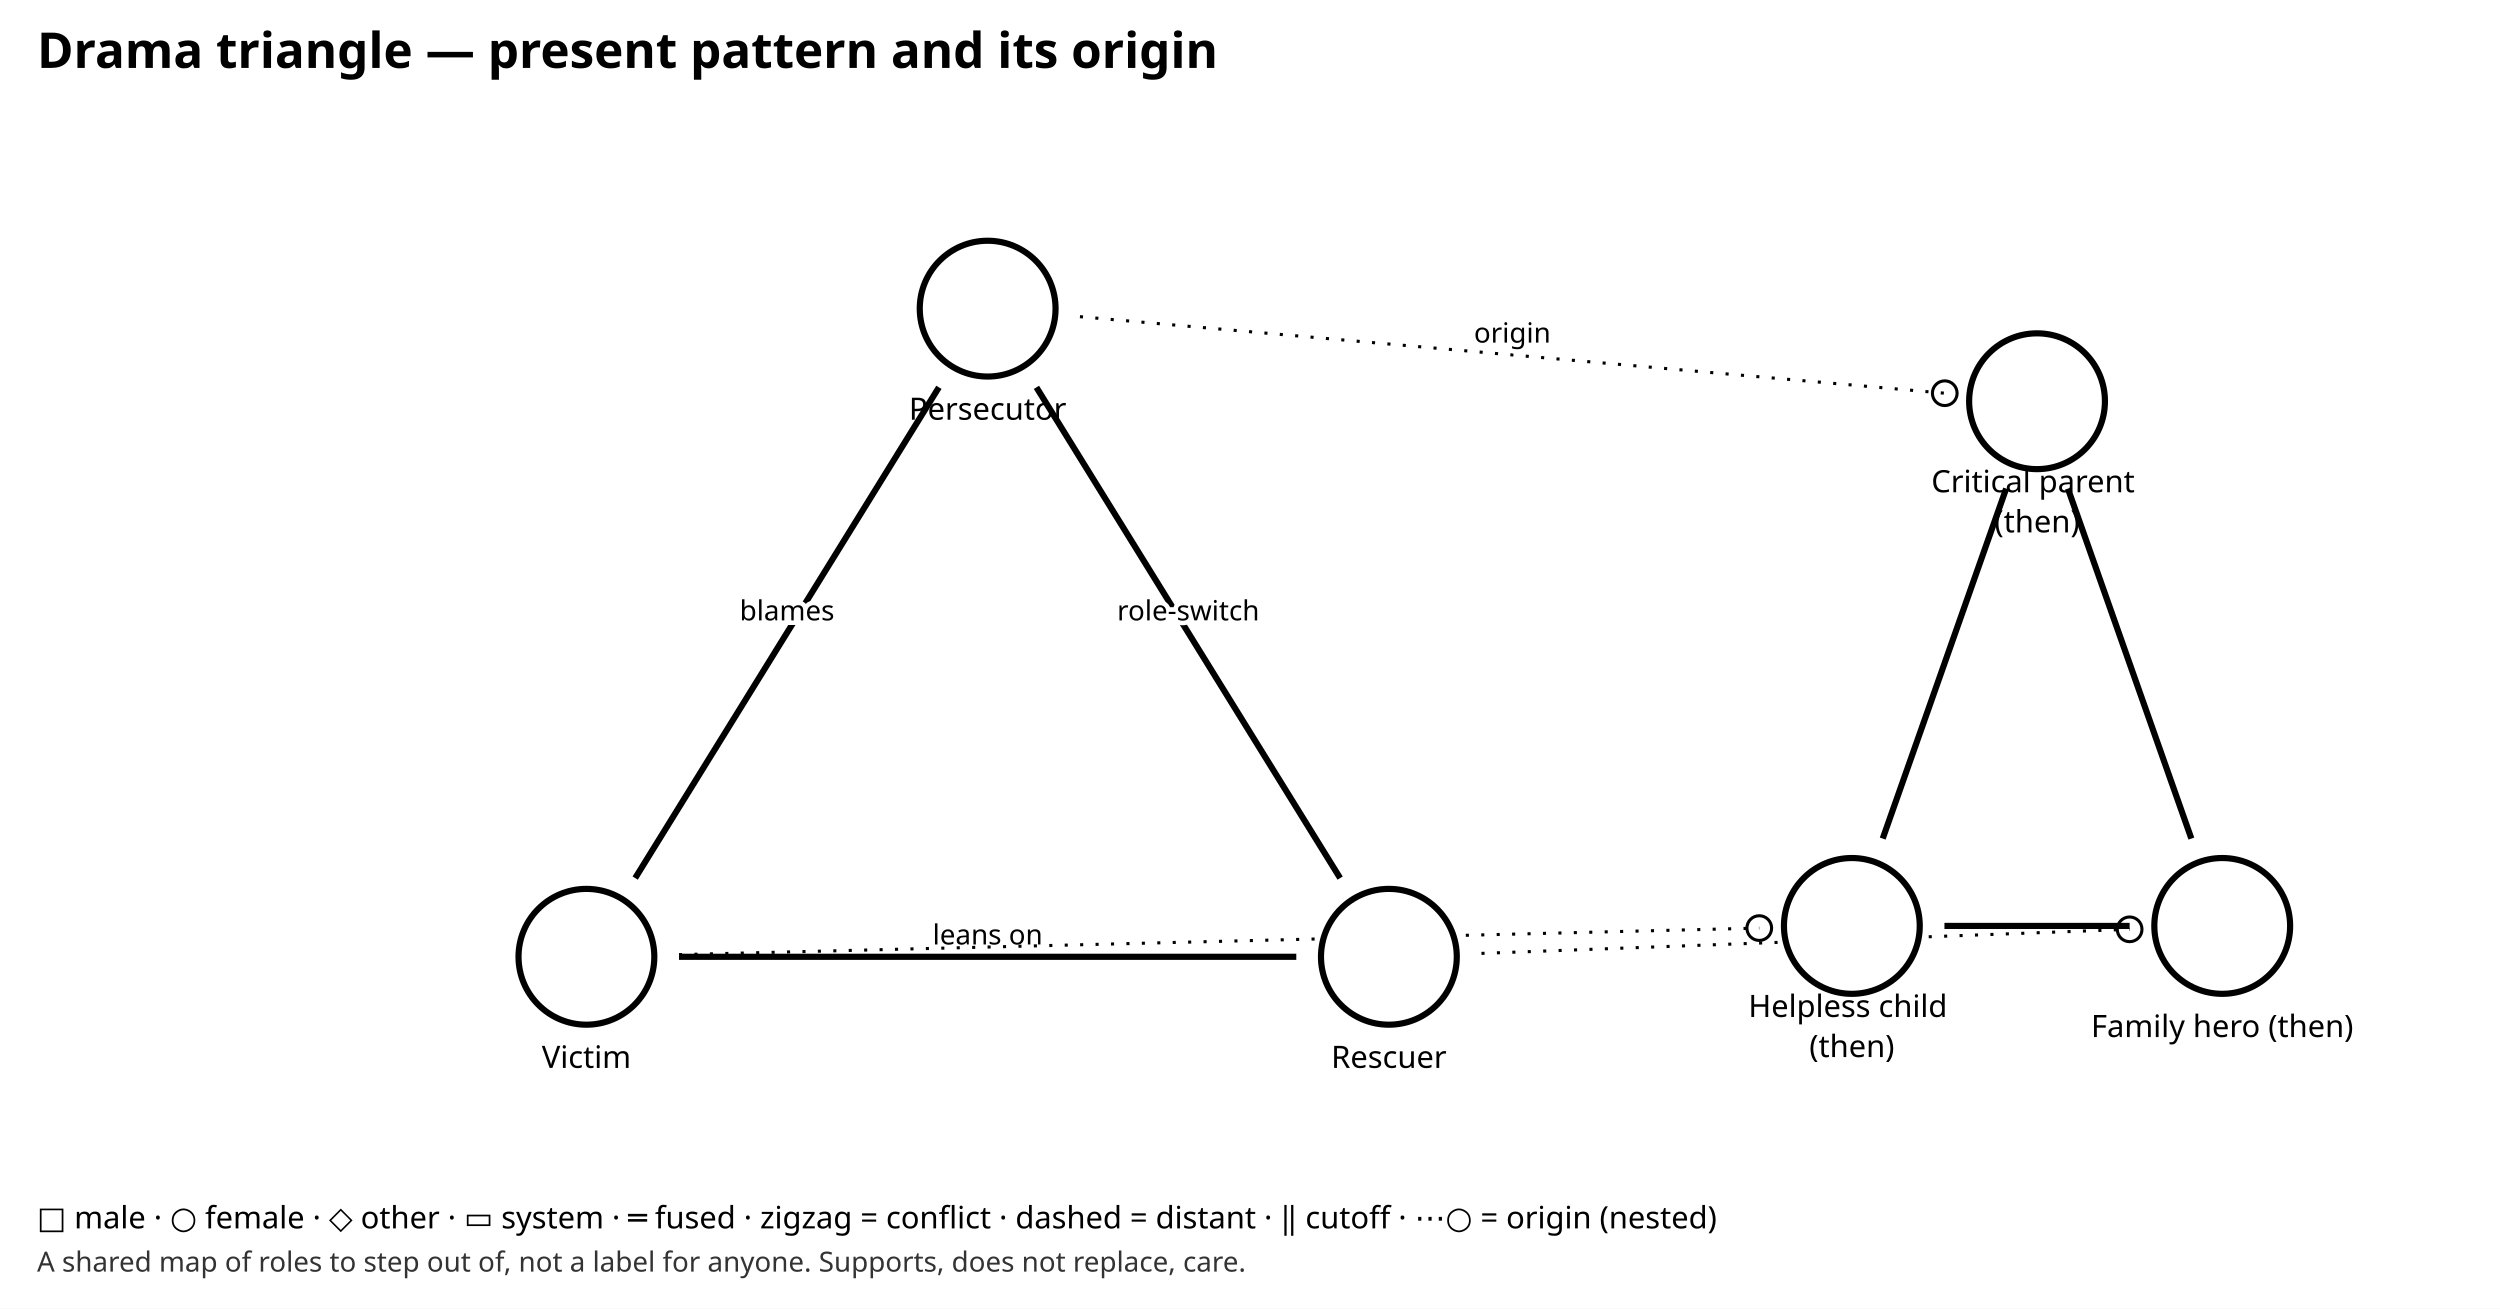
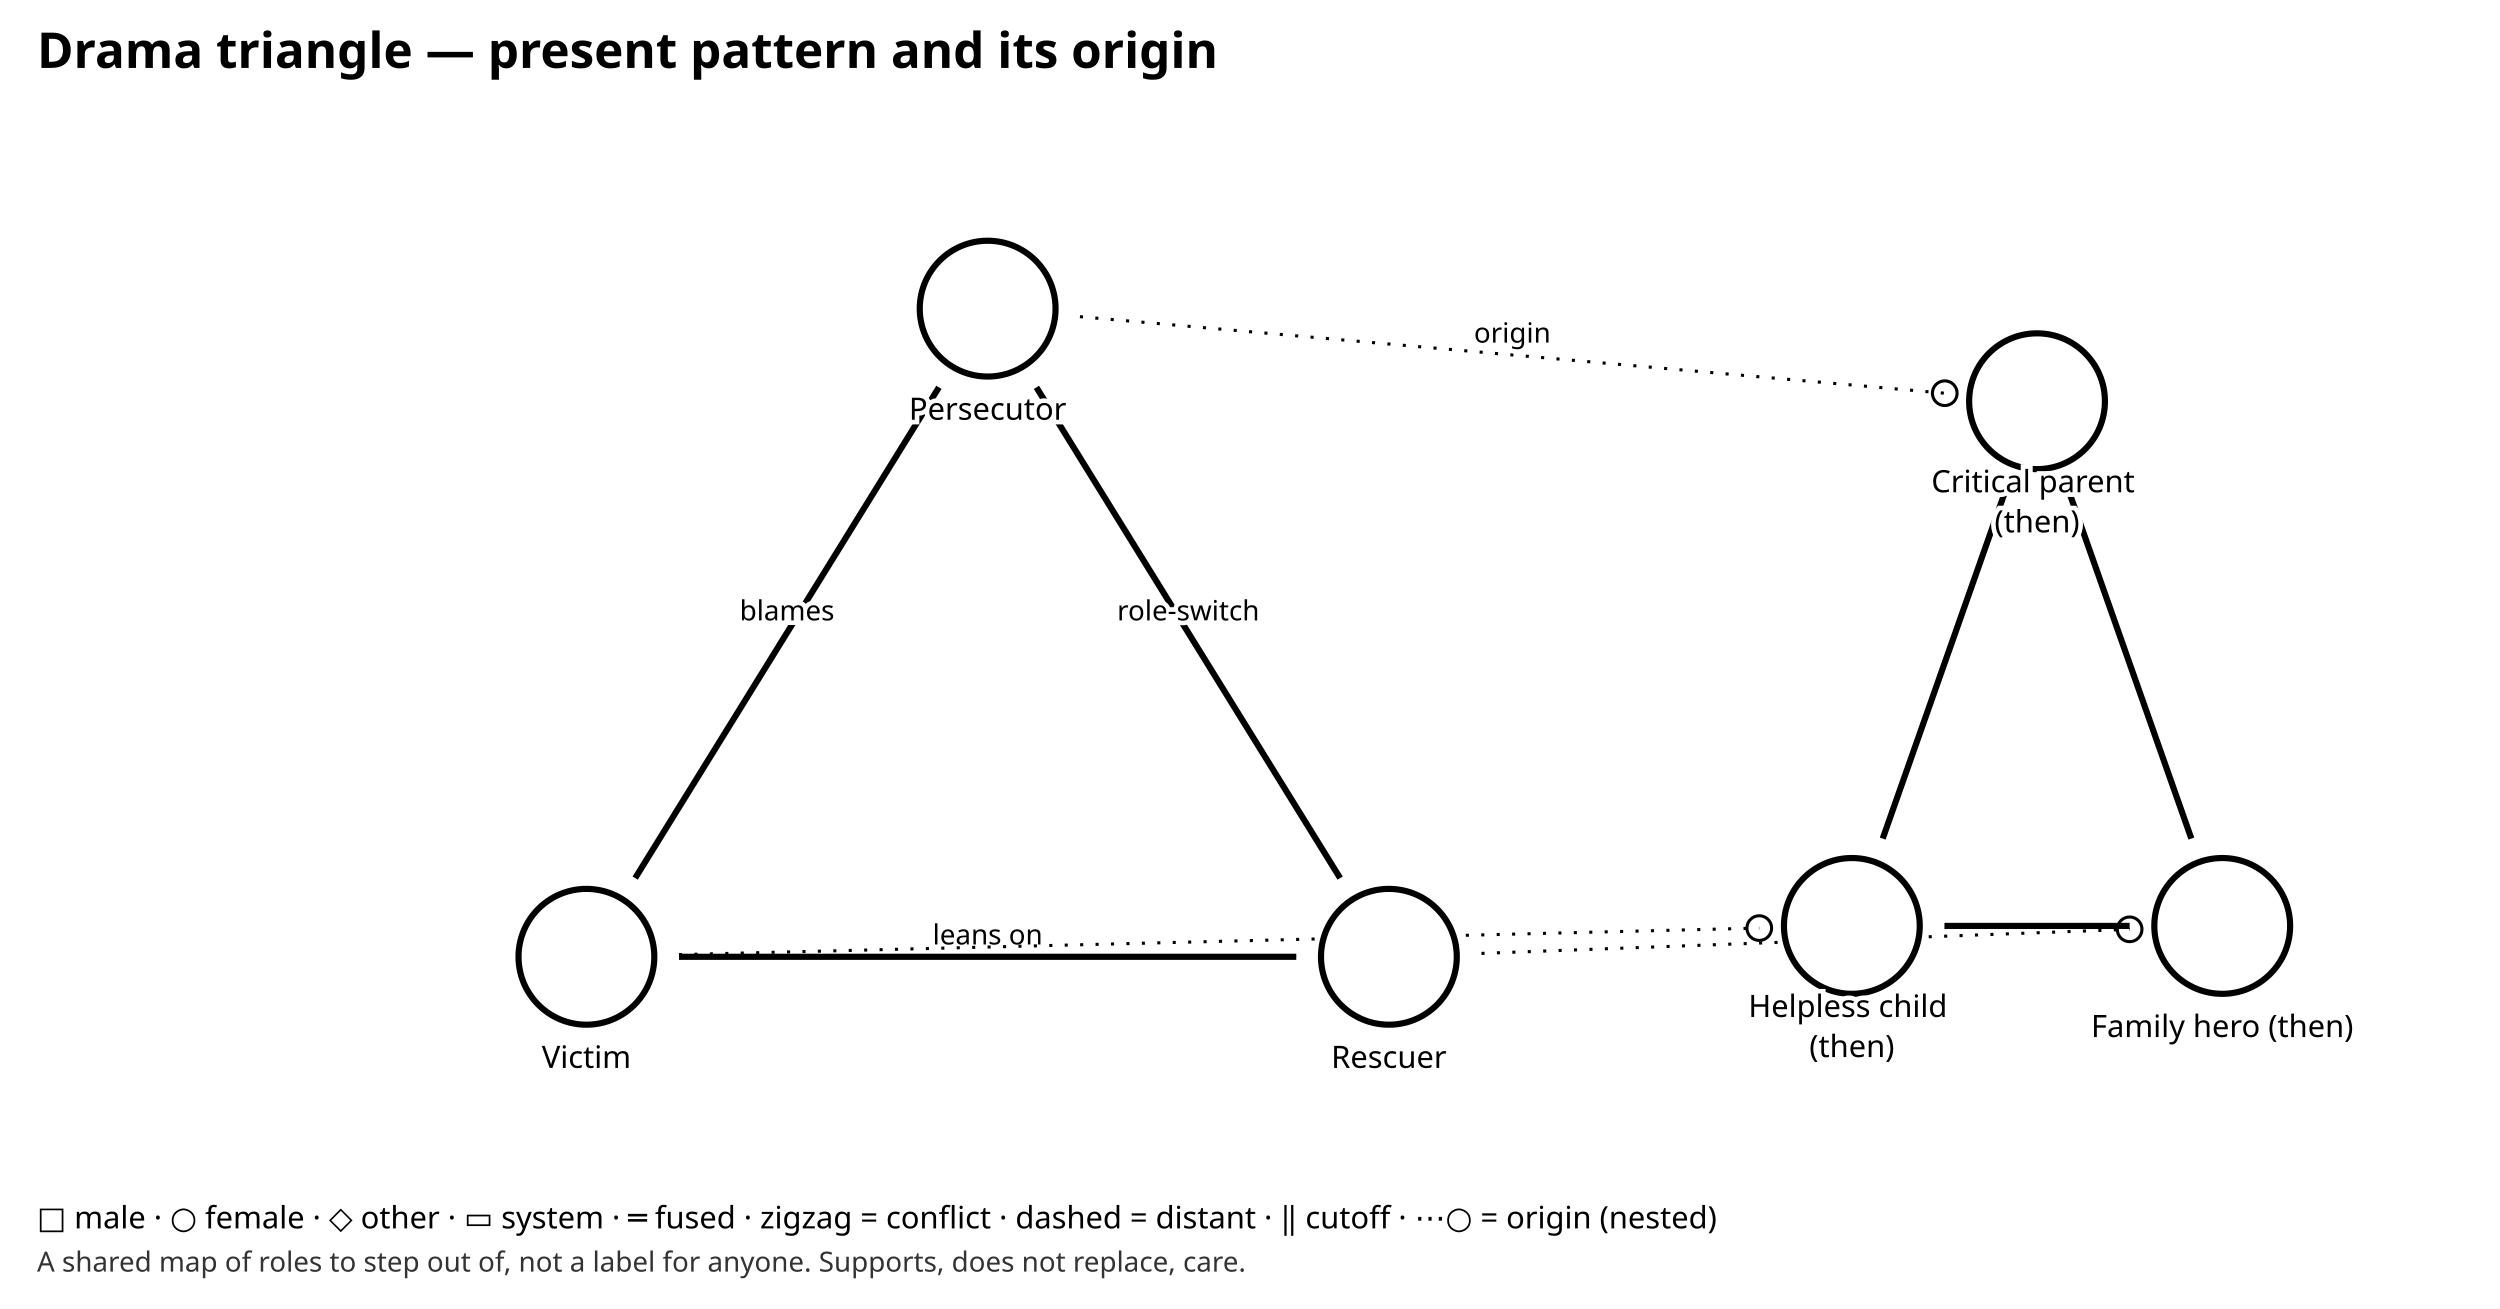
<svg xmlns="http://www.w3.org/2000/svg" viewBox="0 0 810 424" role="img" aria-label="Relational field: Drama triangle — present pattern and its origin. People &amp; systems: Persecutor, Victim, Rescuer, Critical parent (then), Helpless child (then), Family hero (then). Relationships: Persecutor (reciprocal) Victim; Victim (reciprocal) Rescuer; Rescuer (reciprocal) Persecutor; Critical parent (then) (reciprocal) Helpless child (then); Helpless child (then) (reciprocal) Family hero (then); Family hero (then) (reciprocal) Critical parent (then); Persecutor (nestedWithin) Critical parent (then); Victim (nestedWithin) Helpless child (then); Rescuer (nestedWithin) Family hero (then).">
  <rect x="0" y="0" width="810" height="424" fill="#fff" />
  <text x="12" y="22" font-family="sans-serif" font-size="16" font-weight="700">Drama triangle — present pattern and its origin</text>
  <line x1="304.2" y1="125.5" x2="205.8" y2="284.5" stroke="#000" stroke-width="2" />
  <text data-el="edgelabel:pv" x="255" y="201" text-anchor="middle" font-family="sans-serif" font-size="9" stroke="#fff" stroke-width="3" paint-order="stroke">blames</text>
  <line x1="220" y1="310" x2="420" y2="310" stroke="#000" stroke-width="2" />
  <text data-el="edgelabel:vr" x="320" y="306" text-anchor="middle" font-family="sans-serif" font-size="9" stroke="#fff" stroke-width="3" paint-order="stroke">leans on</text>
  <line x1="434.2" y1="284.5" x2="335.8" y2="125.5" stroke="#000" stroke-width="2" />
  <text data-el="edgelabel:rp" x="385" y="201" text-anchor="middle" font-family="sans-serif" font-size="9" stroke="#fff" stroke-width="3" paint-order="stroke">role-switch</text>
  <line x1="650" y1="158.3" x2="610" y2="271.7" stroke="#000" stroke-width="2" />
  <line x1="630" y1="300" x2="690" y2="300" stroke="#000" stroke-width="2" />
  <line x1="710" y1="271.7" x2="670" y2="158.3" stroke="#000" stroke-width="2" />
  <line x1="349.9" y1="102.6" x2="630.1" y2="127.4" stroke="#000" stroke-width="1" stroke-dasharray="1 4" />
  <circle cx="630.1" cy="127.4" r="4" fill="none" stroke="#000" stroke-width="1" />
  <text data-el="edgelabel:op" x="490" y="111" text-anchor="middle" font-family="sans-serif" font-size="9" stroke="#fff" stroke-width="3" paint-order="stroke">origin</text>
  <line x1="220" y1="309.3" x2="570" y2="300.7" stroke="#000" stroke-width="1" stroke-dasharray="1 4" />
  <circle cx="570" cy="300.7" r="4" fill="none" stroke="#000" stroke-width="1" />
  <line x1="480" y1="308.9" x2="690" y2="301.1" stroke="#000" stroke-width="1" stroke-dasharray="1 4" />
  <circle cx="690" cy="301.1" r="4" fill="none" stroke="#000" stroke-width="1" />
  <g data-node-id="persecutor">
    <circle data-el="node:persecutor" cx="320" cy="100" r="22" fill="#fff" stroke="#000" stroke-width="2" />
-     <text x="320" y="136" font-family="sans-serif" font-size="10" text-anchor="middle" data-el="nodelabel:persecutor">Persecutor</text>
+     <text x="320" y="136" font-family="sans-serif" font-size="10" text-anchor="middle" stroke="#fff" stroke-width="3" paint-order="stroke" data-el="nodelabel:persecutor">Persecutor</text>
  </g>
  <g data-node-id="victim">
    <circle data-el="node:victim" cx="190" cy="310" r="22" fill="#fff" stroke="#000" stroke-width="2" />
-     <text x="190" y="346" font-family="sans-serif" font-size="10" text-anchor="middle" data-el="nodelabel:victim">Victim</text>
+     <text x="190" y="346" font-family="sans-serif" font-size="10" text-anchor="middle" stroke="#fff" stroke-width="3" paint-order="stroke" data-el="nodelabel:victim">Victim</text>
  </g>
  <g data-node-id="rescuer">
    <circle data-el="node:rescuer" cx="450" cy="310" r="22" fill="#fff" stroke="#000" stroke-width="2" />
-     <text x="450" y="346" font-family="sans-serif" font-size="10" text-anchor="middle" data-el="nodelabel:rescuer">Rescuer</text>
+     <text x="450" y="346" font-family="sans-serif" font-size="10" text-anchor="middle" stroke="#fff" stroke-width="3" paint-order="stroke" data-el="nodelabel:rescuer">Rescuer</text>
  </g>
  <g data-node-id="histCritic">
    <circle data-el="node:histCritic" cx="660" cy="130" r="22" fill="#fff" stroke="#000" stroke-width="2" />
-     <text text-anchor="middle" font-family="sans-serif" font-size="10" data-el="nodelabel:histCritic">
+     <text text-anchor="middle" font-family="sans-serif" font-size="10" stroke="#fff" stroke-width="3" paint-order="stroke" data-el="nodelabel:histCritic">
      <tspan x="660" y="159.5">Critical parent</tspan>
      <tspan x="660" y="172.5">(then)</tspan>
    </text>
  </g>
  <g data-node-id="histHelpless">
    <circle data-el="node:histHelpless" cx="600" cy="300" r="22" fill="#fff" stroke="#000" stroke-width="2" />
-     <text text-anchor="middle" font-family="sans-serif" font-size="10" data-el="nodelabel:histHelpless">
+     <text text-anchor="middle" font-family="sans-serif" font-size="10" stroke="#fff" stroke-width="3" paint-order="stroke" data-el="nodelabel:histHelpless">
      <tspan x="600" y="329.5">Helpless child</tspan>
      <tspan x="600" y="342.5">(then)</tspan>
    </text>
  </g>
  <g data-node-id="histHero">
    <circle data-el="node:histHero" cx="720" cy="300" r="22" fill="#fff" stroke="#000" stroke-width="2" />
-     <text x="720" y="336" font-family="sans-serif" font-size="10" text-anchor="middle" data-el="nodelabel:histHero">Family hero (then)</text>
+     <text x="720" y="336" font-family="sans-serif" font-size="10" text-anchor="middle" stroke="#fff" stroke-width="3" paint-order="stroke" data-el="nodelabel:histHero">Family hero (then)</text>
  </g>
  <text x="12" y="398" font-family="sans-serif" font-size="10">□ male · ○ female · ◇ other · ▭ system · ═ fused · zigzag = conflict · dashed = distant · ‖ cutoff · ⋯○ = origin (nested)</text>
  <text x="12" y="412" font-family="sans-serif" font-size="9" fill="#333">A shared map of roles to step out of, not a label for anyone. Supports, does not replace, care.</text>
</svg>
